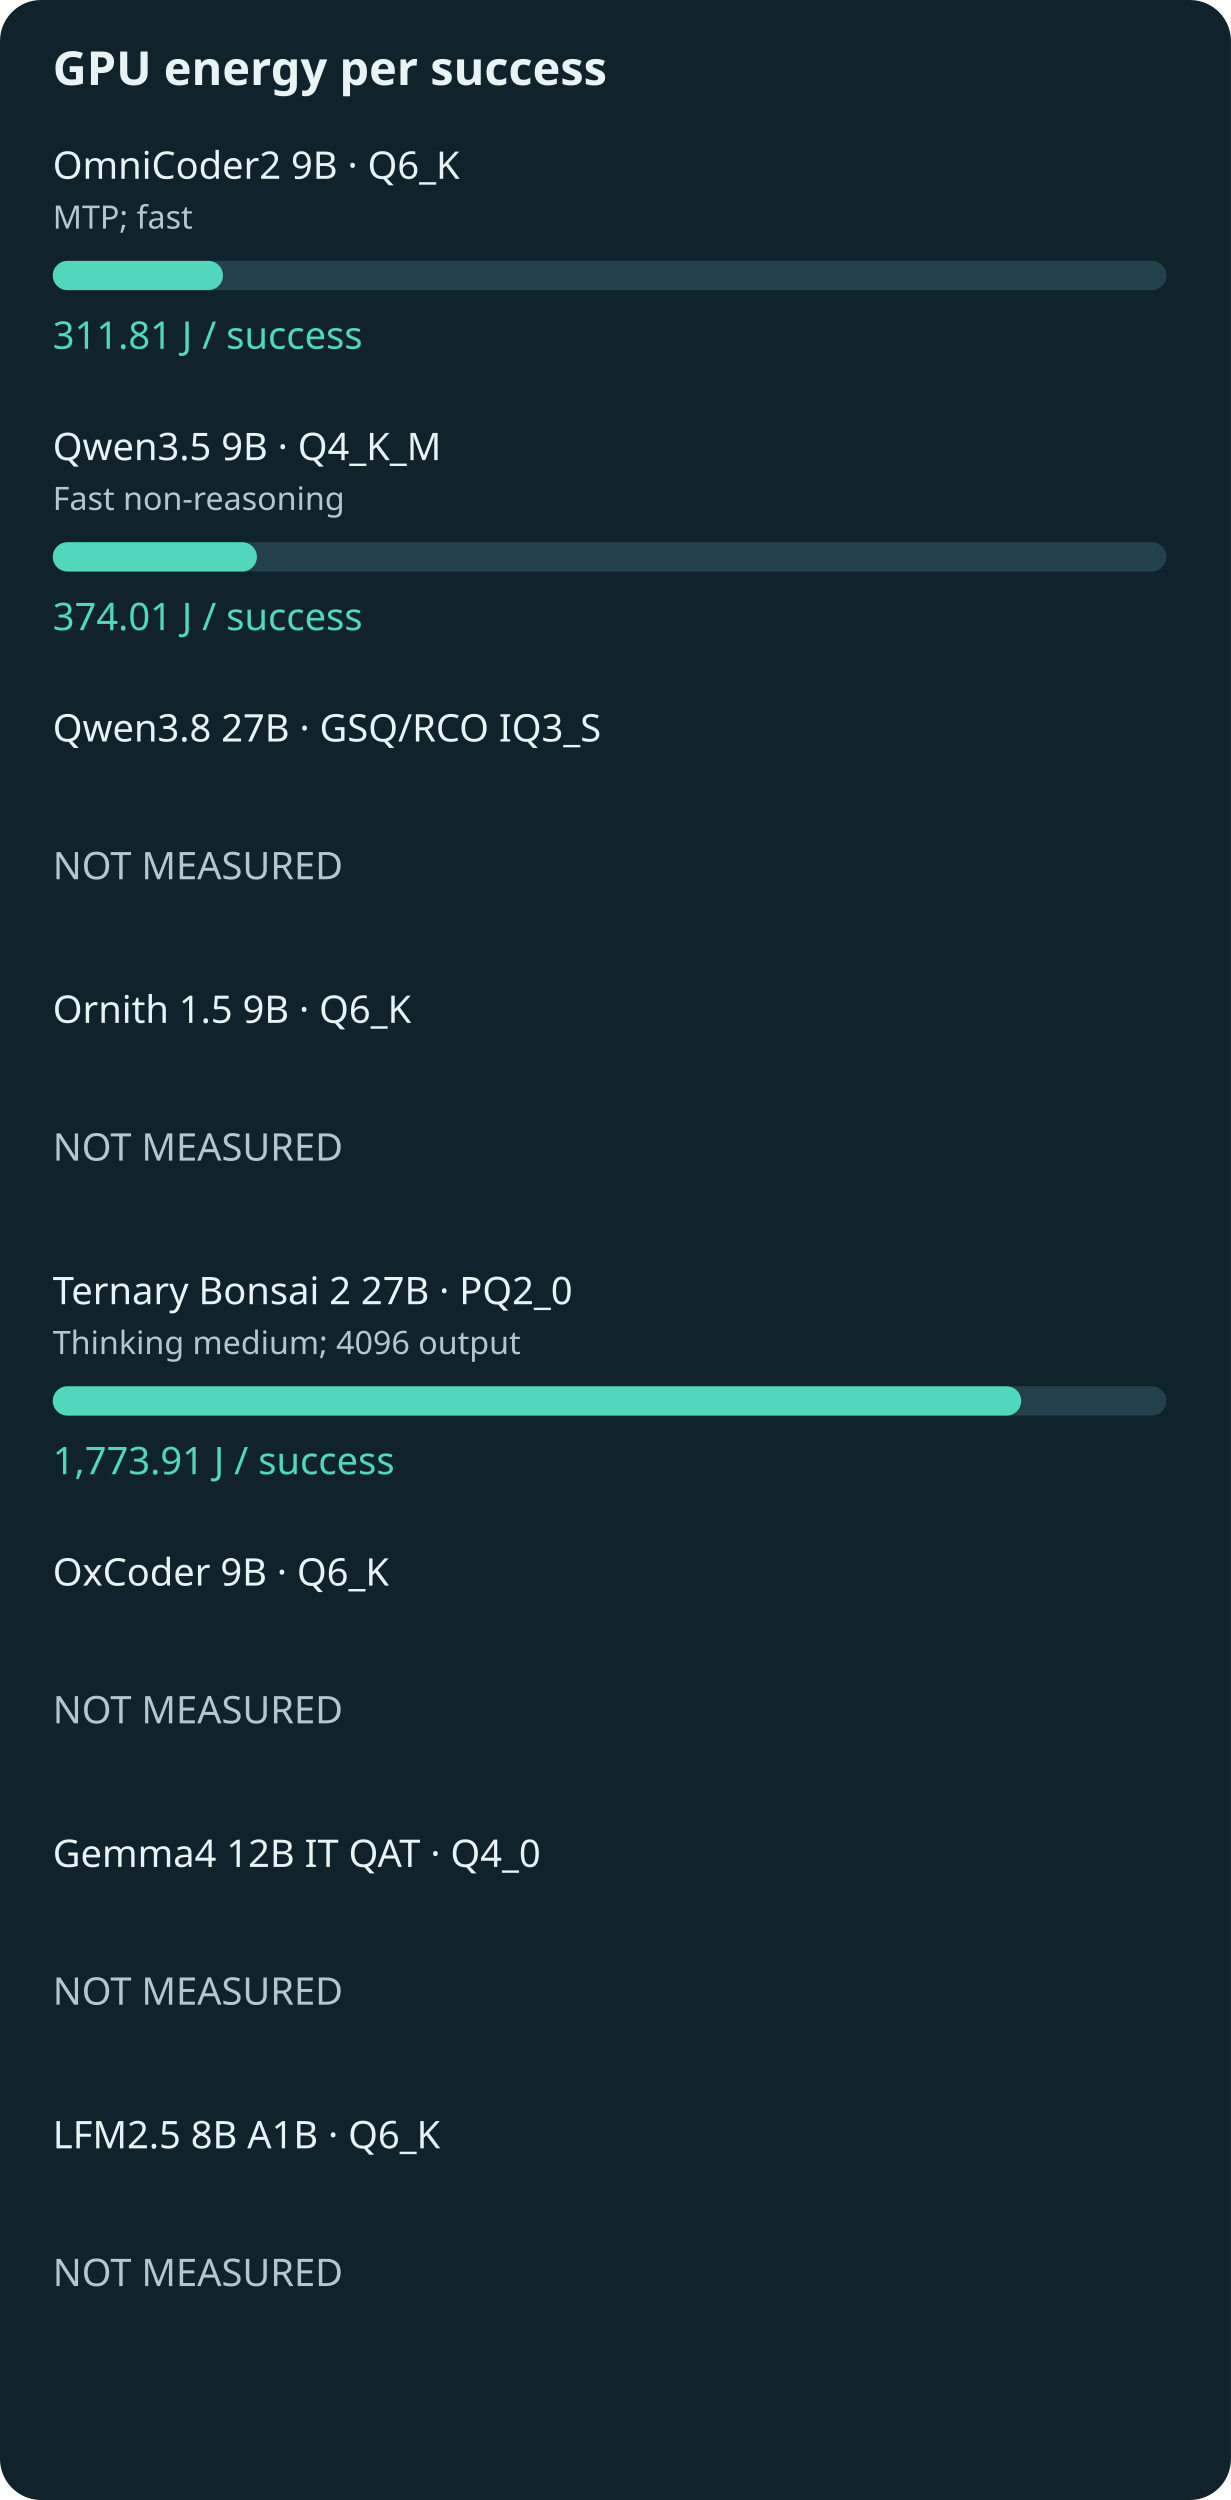
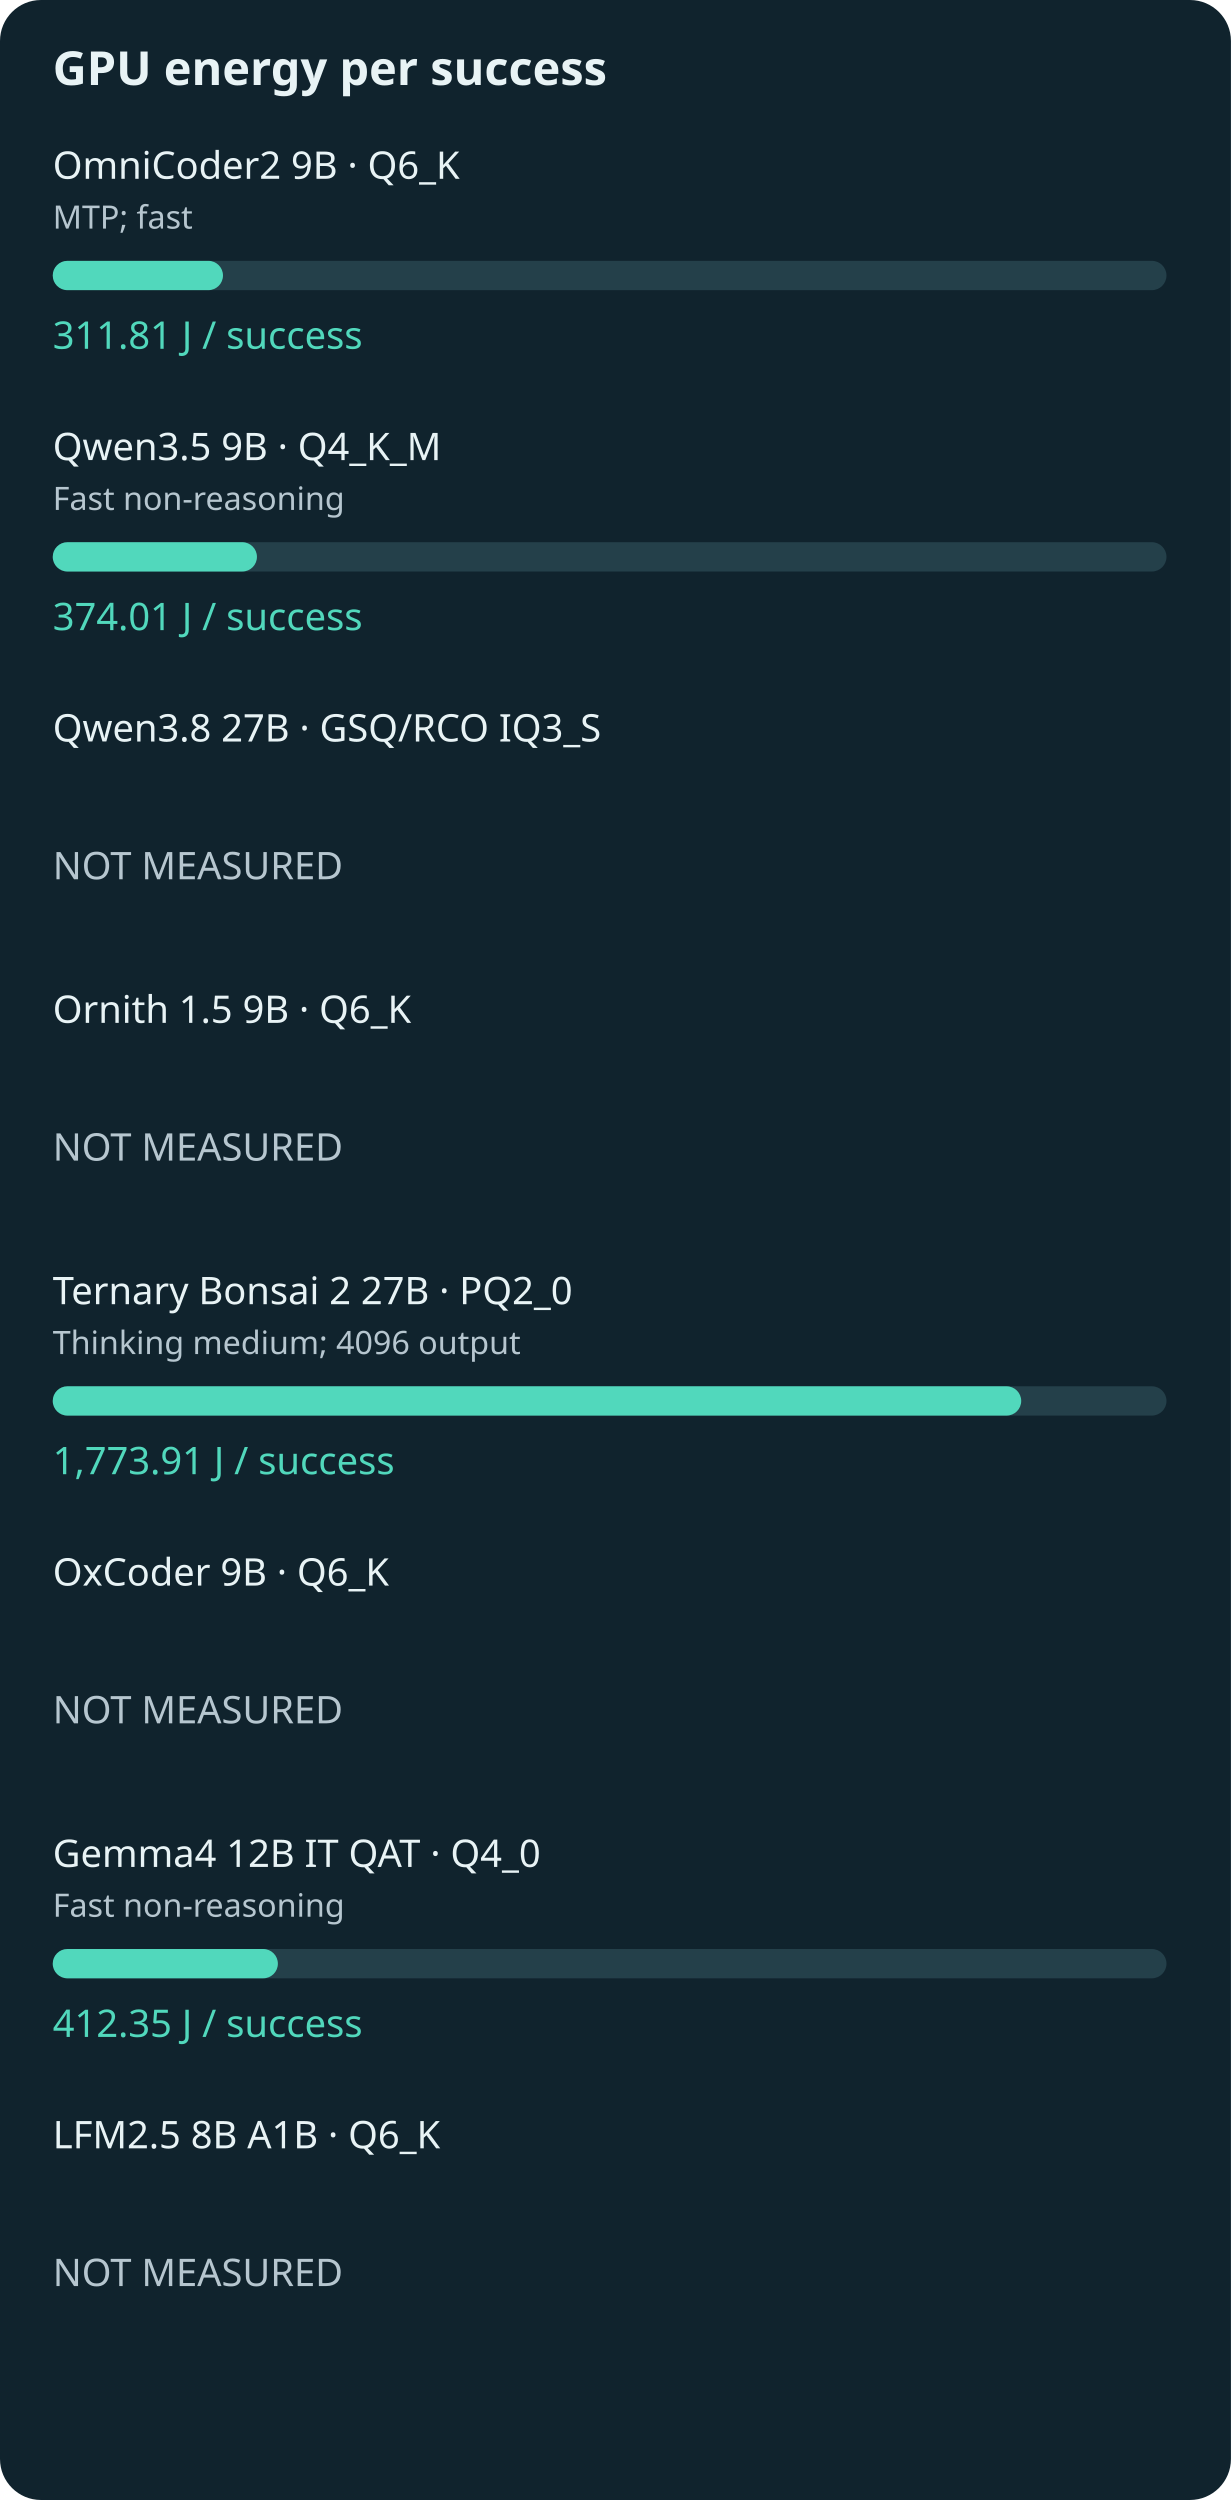
<svg xmlns="http://www.w3.org/2000/svg" viewBox="0 0 420 853" role="img" aria-labelledby="title desc">
  <rect width="420" height="853" rx="14" fill="#10232d" />
  <g font-family="system-ui,sans-serif" fill="#e8f3f5">
    <text x="18" y="29" font-size="16" font-weight="700">GPU energy per success</text>
    <text x="18" y="61" font-size="13">OmniCoder2 9B · Q6_K</text>
    <text x="18" y="78" font-size="11" fill="#b6c6cf">MTP; fast</text>
    <rect x="18" y="89" width="380" height="10" rx="5" fill="#24404a" />
    <rect x="18" y="89" width="58.082" height="10" rx="5" fill="#51d8bc" />
    <text x="18" y="119" font-size="13" fill="#51d8bc">311.81 J / success</text>
    <text x="18" y="157" font-size="13">Qwen3.5 9B · Q4_K_M</text>
    <text x="18" y="174" font-size="11" fill="#b6c6cf">Fast non-reasoning</text>
    <rect x="18" y="185" width="380" height="10" rx="5" fill="#24404a" />
    <rect x="18" y="185" width="69.669" height="10" rx="5" fill="#51d8bc" />
    <text x="18" y="215" font-size="13" fill="#51d8bc">374.01 J / success</text>
    <text x="18" y="253" font-size="13">Qwen3.8 27B · GSQ/RCO IQ3_S</text>
    <text x="18" y="300" fill="#b6c6cf" font-size="13">NOT MEASURED</text>
    <text x="18" y="349" font-size="13">Ornith 1.5 9B · Q6_K</text>
    <text x="18" y="396" fill="#b6c6cf" font-size="13">NOT MEASURED</text>
    <text x="18" y="445" font-size="13">Ternary Bonsai 2 27B · PQ2_0</text>
    <text x="18" y="462" font-size="11" fill="#b6c6cf">Thinking medium; 4096 output</text>
    <rect x="18" y="473" width="380" height="10" rx="5" fill="#24404a" />
    <rect x="18" y="473" width="330.435" height="10" rx="5" fill="#51d8bc" />
    <text x="18" y="503" font-size="13" fill="#51d8bc">1,773.91 J / success</text>
    <text x="18" y="541" font-size="13">OxCoder 9B · Q6_K</text>
    <text x="18" y="588" fill="#b6c6cf" font-size="13">NOT MEASURED</text>
    <text x="18" y="637" font-size="13">Gemma4 12B IT QAT · Q4_0</text>
-     <text x="18" y="684" fill="#b6c6cf" font-size="13">NOT MEASURED</text>
+     <text x="18" y="654" font-size="11" fill="#b6c6cf">Fast non-reasoning</text>
+     <rect x="18" y="665" width="380" height="10" rx="5" fill="#24404a" />
+     <rect x="18" y="665" width="76.810" height="10" rx="5" fill="#51d8bc" />
+     <text x="18" y="695" font-size="13" fill="#51d8bc">412.35 J / success</text>
    <text x="18" y="733" font-size="13">LFM2.5 8B A1B · Q6_K</text>
    <text x="18" y="780" fill="#b6c6cf" font-size="13">NOT MEASURED</text>
  </g>
</svg>
